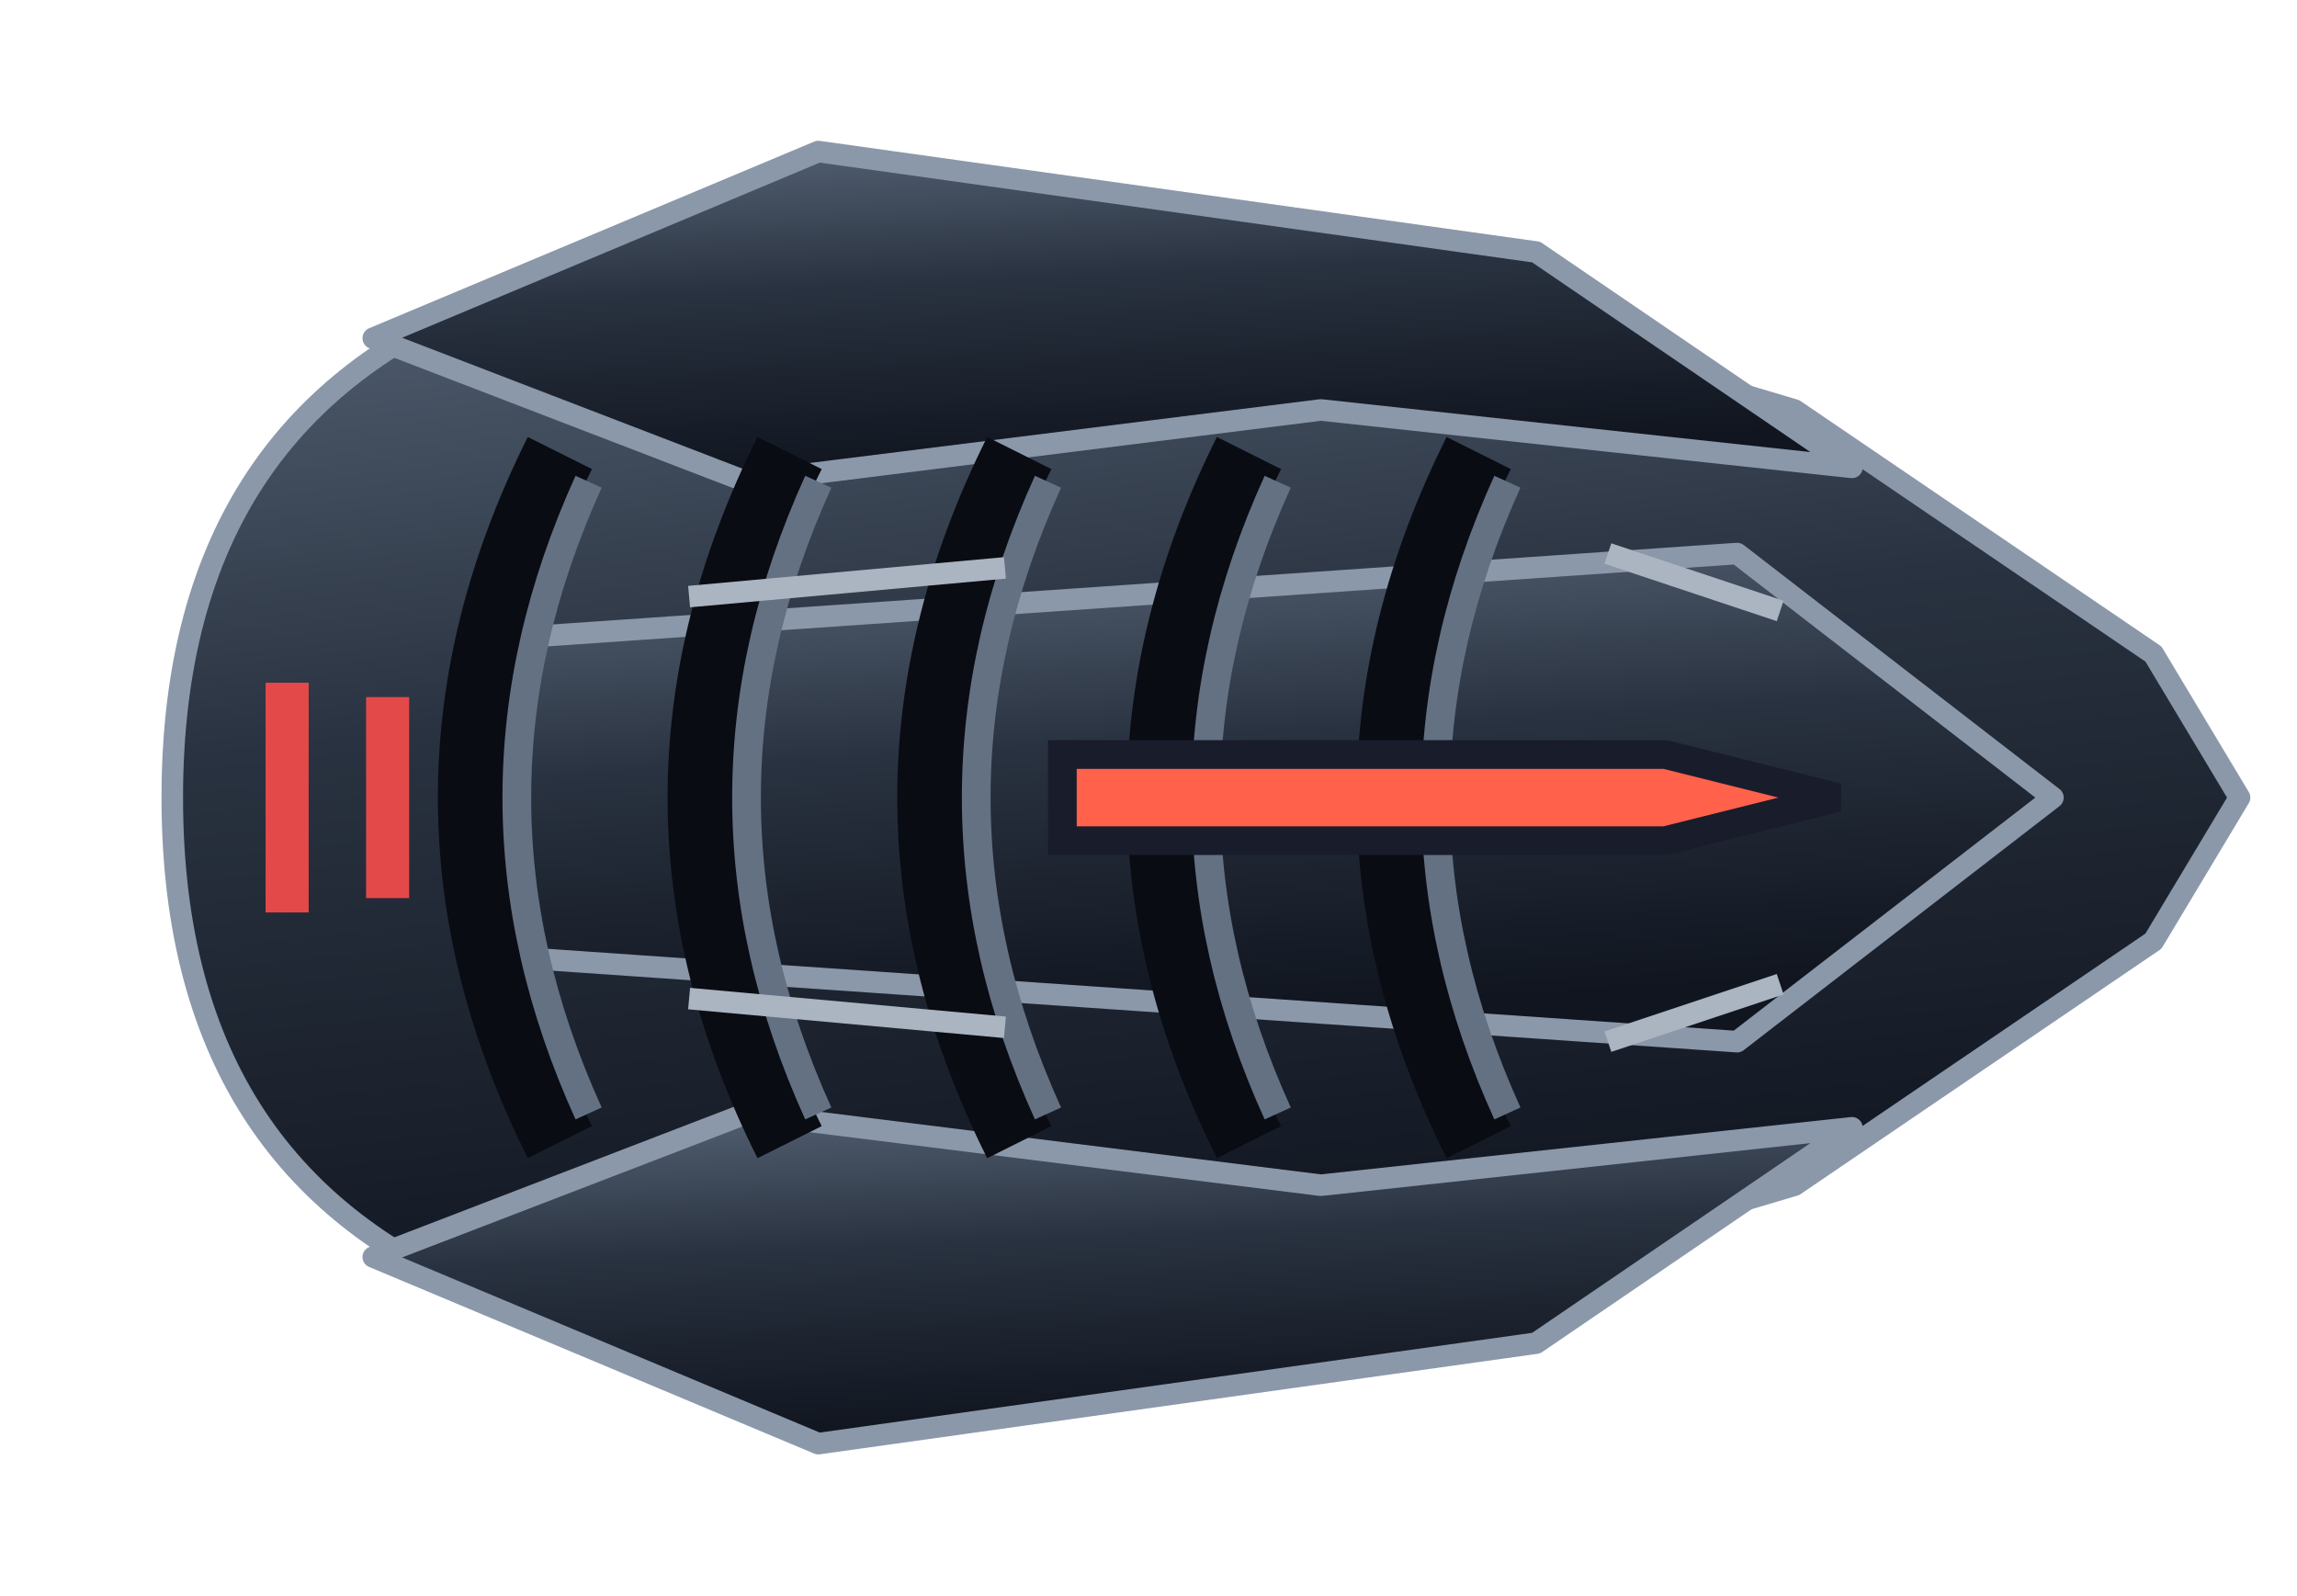
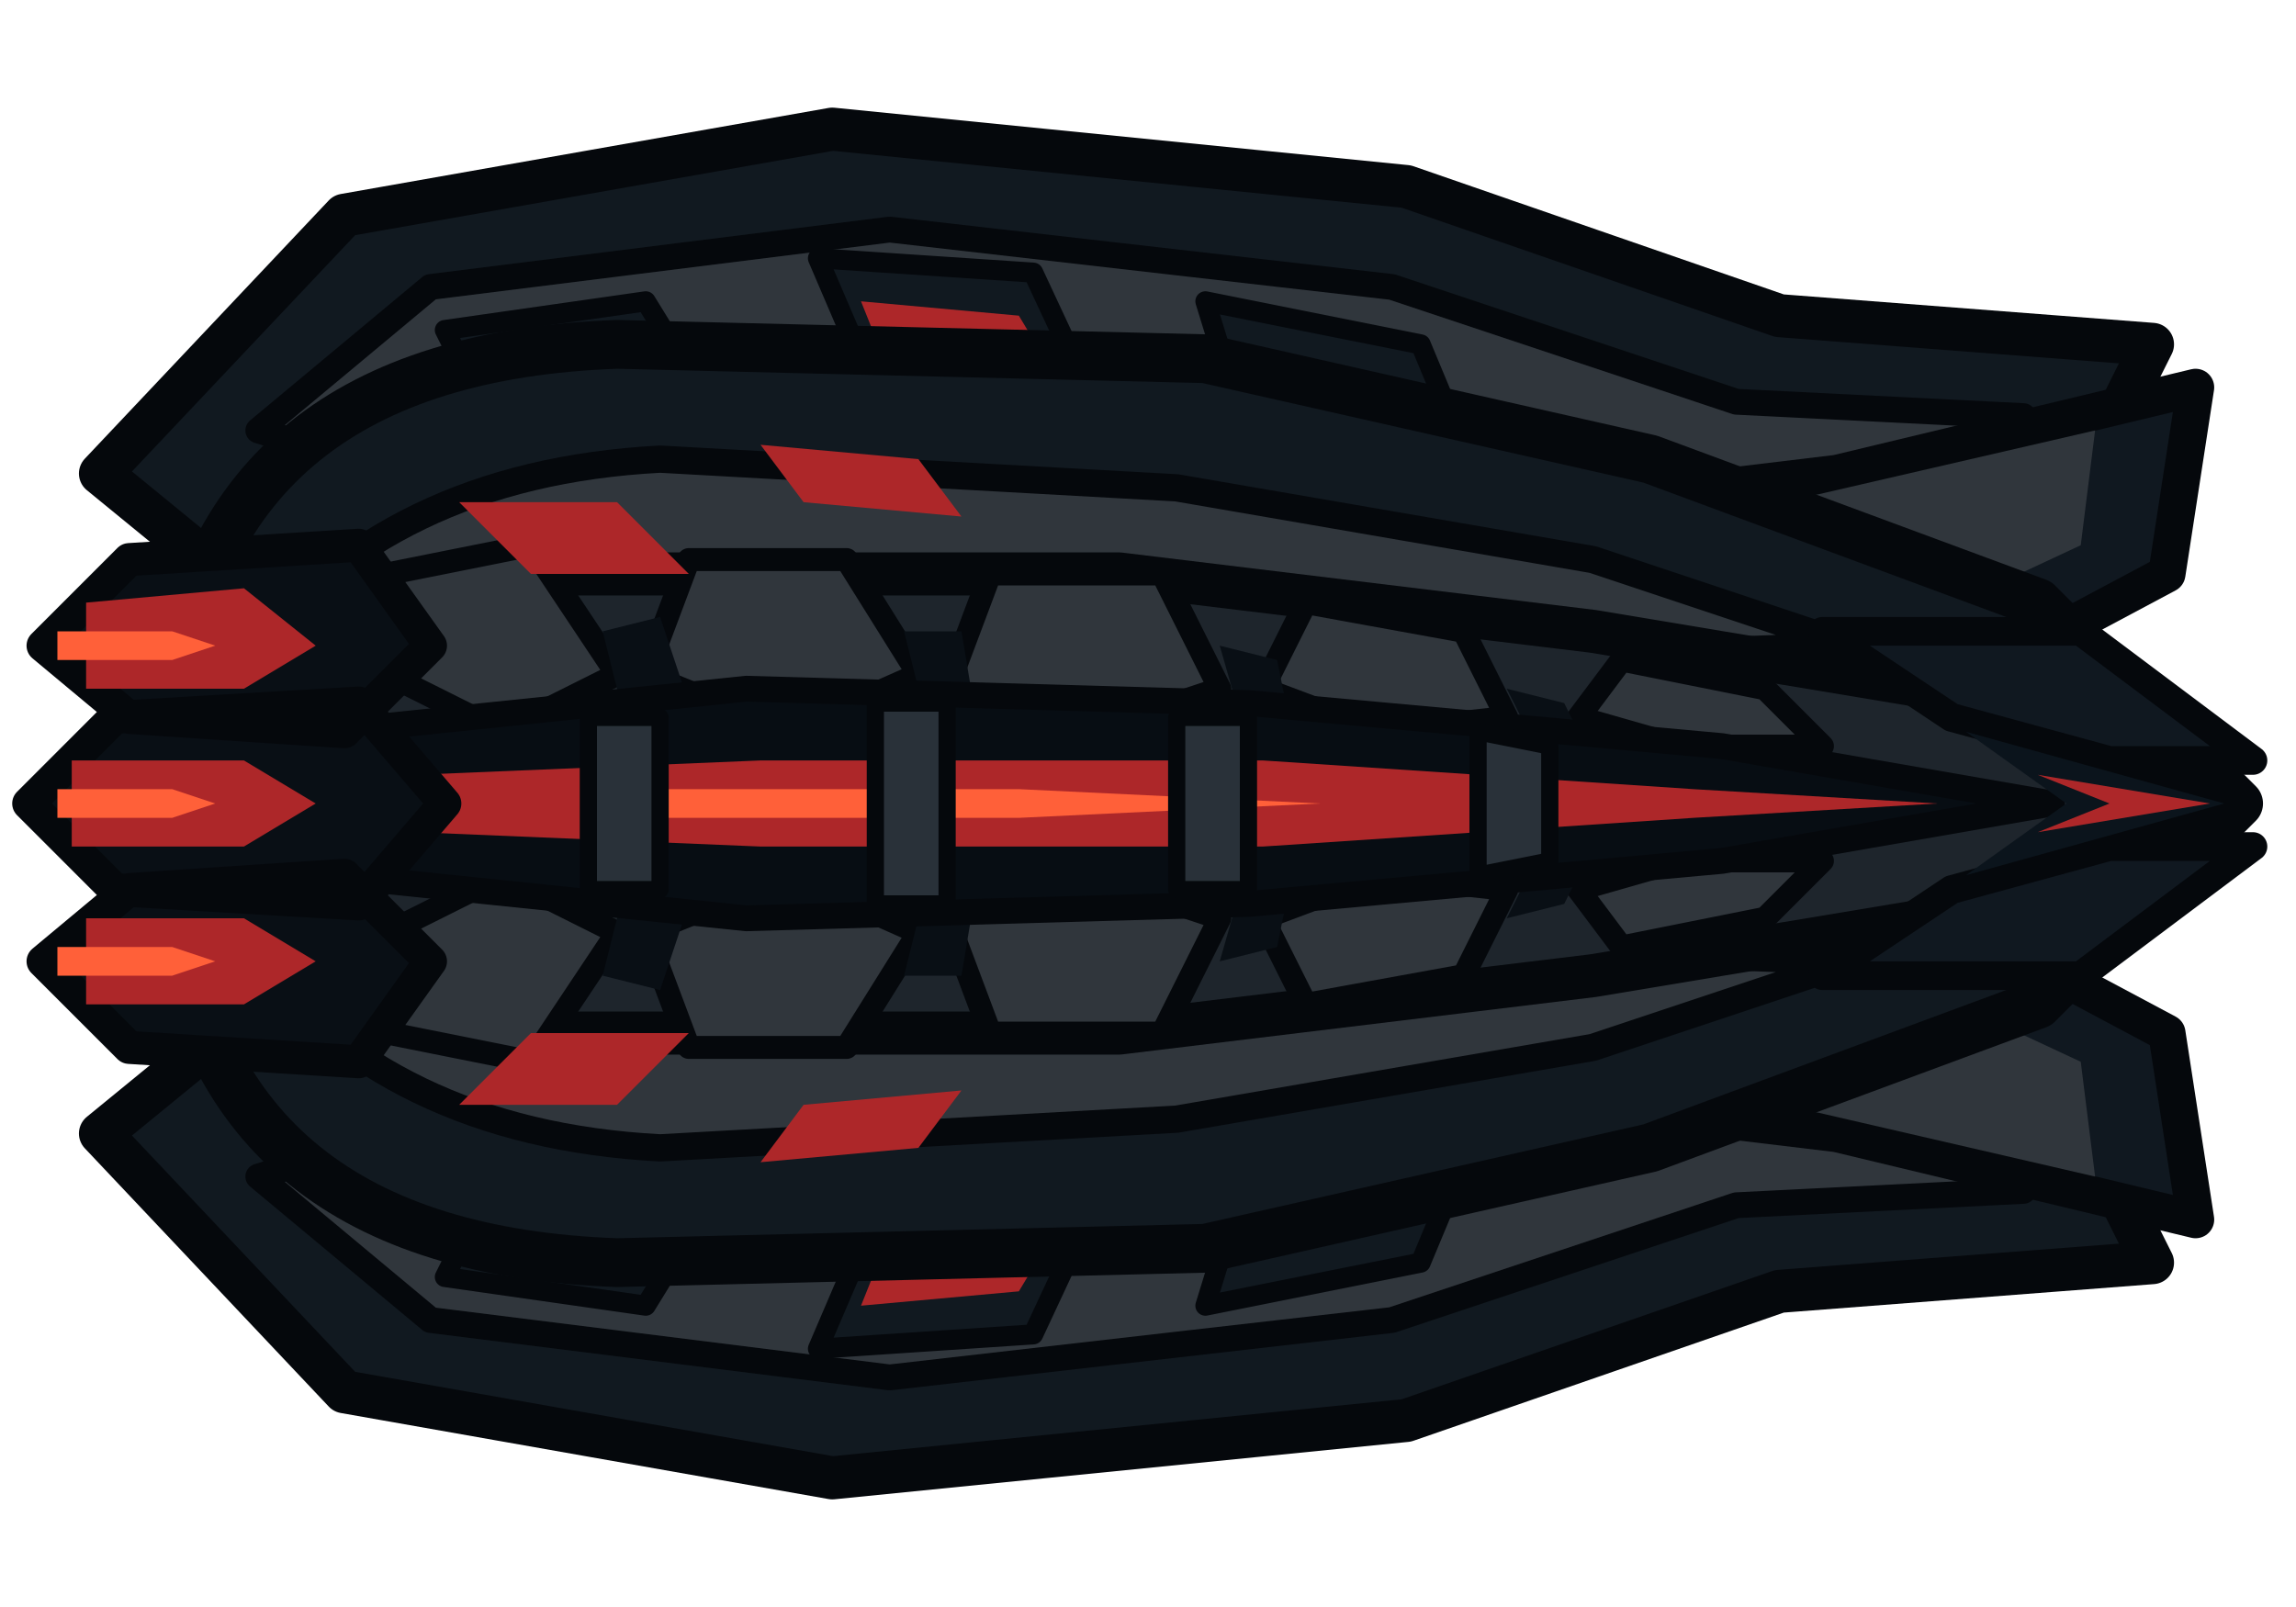
- <svg xmlns="http://www.w3.org/2000/svg" width="144" height="100" viewBox="0 0 160 100">
-   <defs>
-     <linearGradient id="plate" x1="0" y1="0" x2="0.2" y2="1">
-       <stop stop-color="#566476" />
-       <stop offset=".45" stop-color="#293240" />
-       <stop offset="1" stop-color="#10151f" />
-     </linearGradient>
-   </defs>
-   <path d="M12 50C12 13 45 7 88 12L125 23 150 40 156 50 150 60 125 77 88 88C45 93 12 87 12 50Z" fill="url(#plate)" stroke="#8b98aa" stroke-width="1.5" stroke-linejoin="round" />
-   <path d="M26 18L57 5 107 12 129 27 92 23 52 28Z" fill="url(#plate)" stroke="#8b98aa" stroke-width="1.5" stroke-linejoin="round" />
-   <path d="M26 82L57 95 107 88 129 73 92 77 52 72Z" fill="url(#plate)" stroke="#8b98aa" stroke-width="1.5" stroke-linejoin="round" />
-   <path d="M34 39L121 33 143 50 121 67 34 61Z" fill="url(#plate)" stroke="#8b98aa" stroke-width="1.5" stroke-linejoin="round" />
-   <path d="M39 26Q27 50 39 74" fill="none" stroke="#0a0c13" stroke-width="5" />
-   <path d="M41 28Q31 50 41 72" fill="none" stroke="#637183" stroke-width="2" />
-   <path d="M55 26Q43 50 55 74" fill="none" stroke="#0a0c13" stroke-width="5" />
-   <path d="M57 28Q47 50 57 72" fill="none" stroke="#637183" stroke-width="2" />
-   <path d="M71 26Q59 50 71 74" fill="none" stroke="#0a0c13" stroke-width="5" />
-   <path d="M73 28Q63 50 73 72" fill="none" stroke="#637183" stroke-width="2" />
-   <path d="M87 26Q75 50 87 74" fill="none" stroke="#0a0c13" stroke-width="5" />
-   <path d="M89 28Q79 50 89 72" fill="none" stroke="#637183" stroke-width="2" />
-   <path d="M103 26Q91 50 103 74" fill="none" stroke="#0a0c13" stroke-width="5" />
-   <path d="M105 28Q95 50 105 72" fill="none" stroke="#637183" stroke-width="2" />
-   <path d="M20 42v16M27 43v14" stroke="#e4494a" stroke-width="3" />
-   <path d="M74 47L116 47 128 50 116 53 74 53Z" fill="#ff614b" stroke="#191c2b" stroke-width="2" />
-   <path d="M48 36L70 34M48 64L70 66M112 33l12 4M112 67l12 -4" fill="none" stroke="#abb4c1" stroke-width="1.5" />
+ <svg xmlns="http://www.w3.org/2000/svg" width="160" height="112" viewBox="0 0 160 100">
+   <g stroke-linejoin="round" stroke-linecap="round">
+     <path d="M7 27 24 9 58 3 98 7 124 16 150 18 142 34 115 39 79 36 43 40 18 36Z" fill="#111920" stroke="#05080c" stroke-width="3" />
+     <path d="M7 73 24 91 58 97 98 93 124 84 150 82 142 66 115 61 79 64 43 60 18 64Z" fill="#111920" stroke="#05080c" stroke-width="3" />
+     <path d="M18 24 30 14 62 10 97 14 121 22 141 23 136 31 110 34 79 31 47 33Z" fill="#30363c" stroke="#05080c" stroke-width="1.8" />
+     <path d="M18 76 30 86 62 90 97 86 121 78 141 77 136 69 110 66 79 69 47 67Z" fill="#30363c" stroke="#05080c" stroke-width="1.8" />
+     <path d="M103 30 128 27 153 21 151 34 136 42 113 43Z M103 70 128 73 153 79 151 66 136 58 113 57Z" fill="#101820" stroke="#05080c" stroke-width="2.6" />
+     <path d="M120 30 146 24 145 32 130 39 116 39Z M120 70 146 76 145 68 130 61 116 61Z" fill="#30363c" />
+     <path d="M31 17 45 15 53 28 37 29Z M57 12 72 13 79 28 63 26Z M84 15 99 18 104 30 88 28Z M31 83 45 85 53 72 37 71Z M57 88 72 87 79 72 63 74Z M84 85 99 82 104 70 88 72Z" fill="#111920" stroke="#05080c" stroke-width="1.4" />
+     <path d="M34 19 45 18 49 23 36 24Z M60 15 71 16 74 21 62 20Z M89 19 99 21 101 25 91 24Z M34 81 45 82 49 77 36 76Z M60 85 71 84 74 79 62 80Z M89 81 99 79 101 75 91 76Z" fill="#ad2729" />
+     <path d="M12 43 Q15 19 43 18 L84 19 115 26 142 36 156 50 142 64 115 74 84 81 43 82 Q15 81 12 57 L5 50Z" fill="#111920" stroke="#05080c" stroke-width="3.4" />
+     <path d="M17 40 Q27 27 46 26 L82 28 111 33 129 39 103 40 78 42 43 44Z" fill="#30363c" stroke="#05080c" stroke-width="1.9" />
+     <path d="M17 60 Q27 73 46 74 L82 72 111 67 129 61 103 60 78 58 43 56Z" fill="#30363c" stroke="#05080c" stroke-width="1.9" />
+     <path d="M14 40 37 34 78 34 111 38 141 43 153 50 141 57 111 62 78 66 37 66 14 60 8 50Z" fill="#1e252c" stroke="#05080c" stroke-width="3" />
+     <path d="M27 34 37 32 43 41 35 45 25 40Z M48 33 59 33 64 41 55 45 45 41Z M69 34 81 34 85 42 76 45 66 42Z M91 36 102 38 105 44 96 45 88 42Z M113 40 123 42 127 46 117 46 110 44Z" fill="#30363c" stroke="#05080c" stroke-width="1.6" />
+     <path d="M27 66 37 68 43 59 35 55 25 60Z M48 67 59 67 64 59 55 55 45 59Z M69 66 81 66 85 58 76 55 66 58Z M91 64 102 62 105 56 96 55 88 58Z M113 60 123 58 127 54 117 54 110 56Z" fill="#30363c" stroke="#05080c" stroke-width="1.6" />
+     <path d="M42 38 46 37 48 43 44 46Z M63 38 67 38 68 44 65 46Z M85 39 89 40 90 45 87 46Z M105 42 109 43 111 47 107 46Z M42 62 46 63 48 57 44 54Z M63 62 67 62 68 56 65 54Z M85 61 89 60 90 55 87 54Z M105 58 109 57 111 53 107 54Z" fill="#090f15" />
+     <path d="M23 45 52 42 87 43 120 46 143 50 120 54 87 57 52 58 23 55 17 50Z" fill="#070d13" stroke="#05080c" stroke-width="1.8" />
+     <path d="M29 48 53 47 88 47 118 49 135 50 118 51 88 53 53 53 29 52Z" fill="#ad2729" />
+     <path d="M42 49 71 49 92 50 71 51 42 51Z" fill="#ff6039" />
+     <path d="M41 44 46 44 46 56 41 56Z M61 43 66 43 66 57 61 57Z M82 44 87 44 87 56 82 56Z M103 45 108 46 108 54 103 55Z" fill="#293139" stroke="#05080c" stroke-width="1.2" />
+     <path d="M127 38 145 38 157 47 147 47 136 44Z M127 62 145 62 157 53 147 53 136 56Z" fill="#101820" stroke="#05080c" stroke-width="2" />
+     <path d="M137 45 155 50 137 55 144 50Z" fill="#0b141c" />
+     <path d="M142 48 154 50 142 52 147 50Z" fill="#ad2729" />
+     <path d="M9 33 25 32 30 39 24 45 9 44 3 39Z M8 44 25 43 31 50 25 57 8 56 2 50Z M9 56 24 55 30 61 25 68 9 67 3 61Z" fill="#090f15" stroke="#05080c" stroke-width="2.3" />
+     <path d="M6 36 17 35 22 39 17 42 6 42Z M5 47 17 47 22 50 17 53 5 53Z M6 58 17 58 22 61 17 64 6 64Z" fill="#ad2729" />
+     <path d="M4 38 12 38 15 39 12 40 4 40Z M4 49 12 49 15 50 12 51 4 51Z M4 60 12 60 15 61 12 62 4 62Z" fill="#ff6039" />
+     <path d="M32 29 43 29 48 34 37 34Z M53 25 64 26 67 30 56 29Z M32 71 43 71 48 66 37 66Z M53 75 64 74 67 70 56 71Z" fill="#ad2729" />
+   </g>
</svg>
